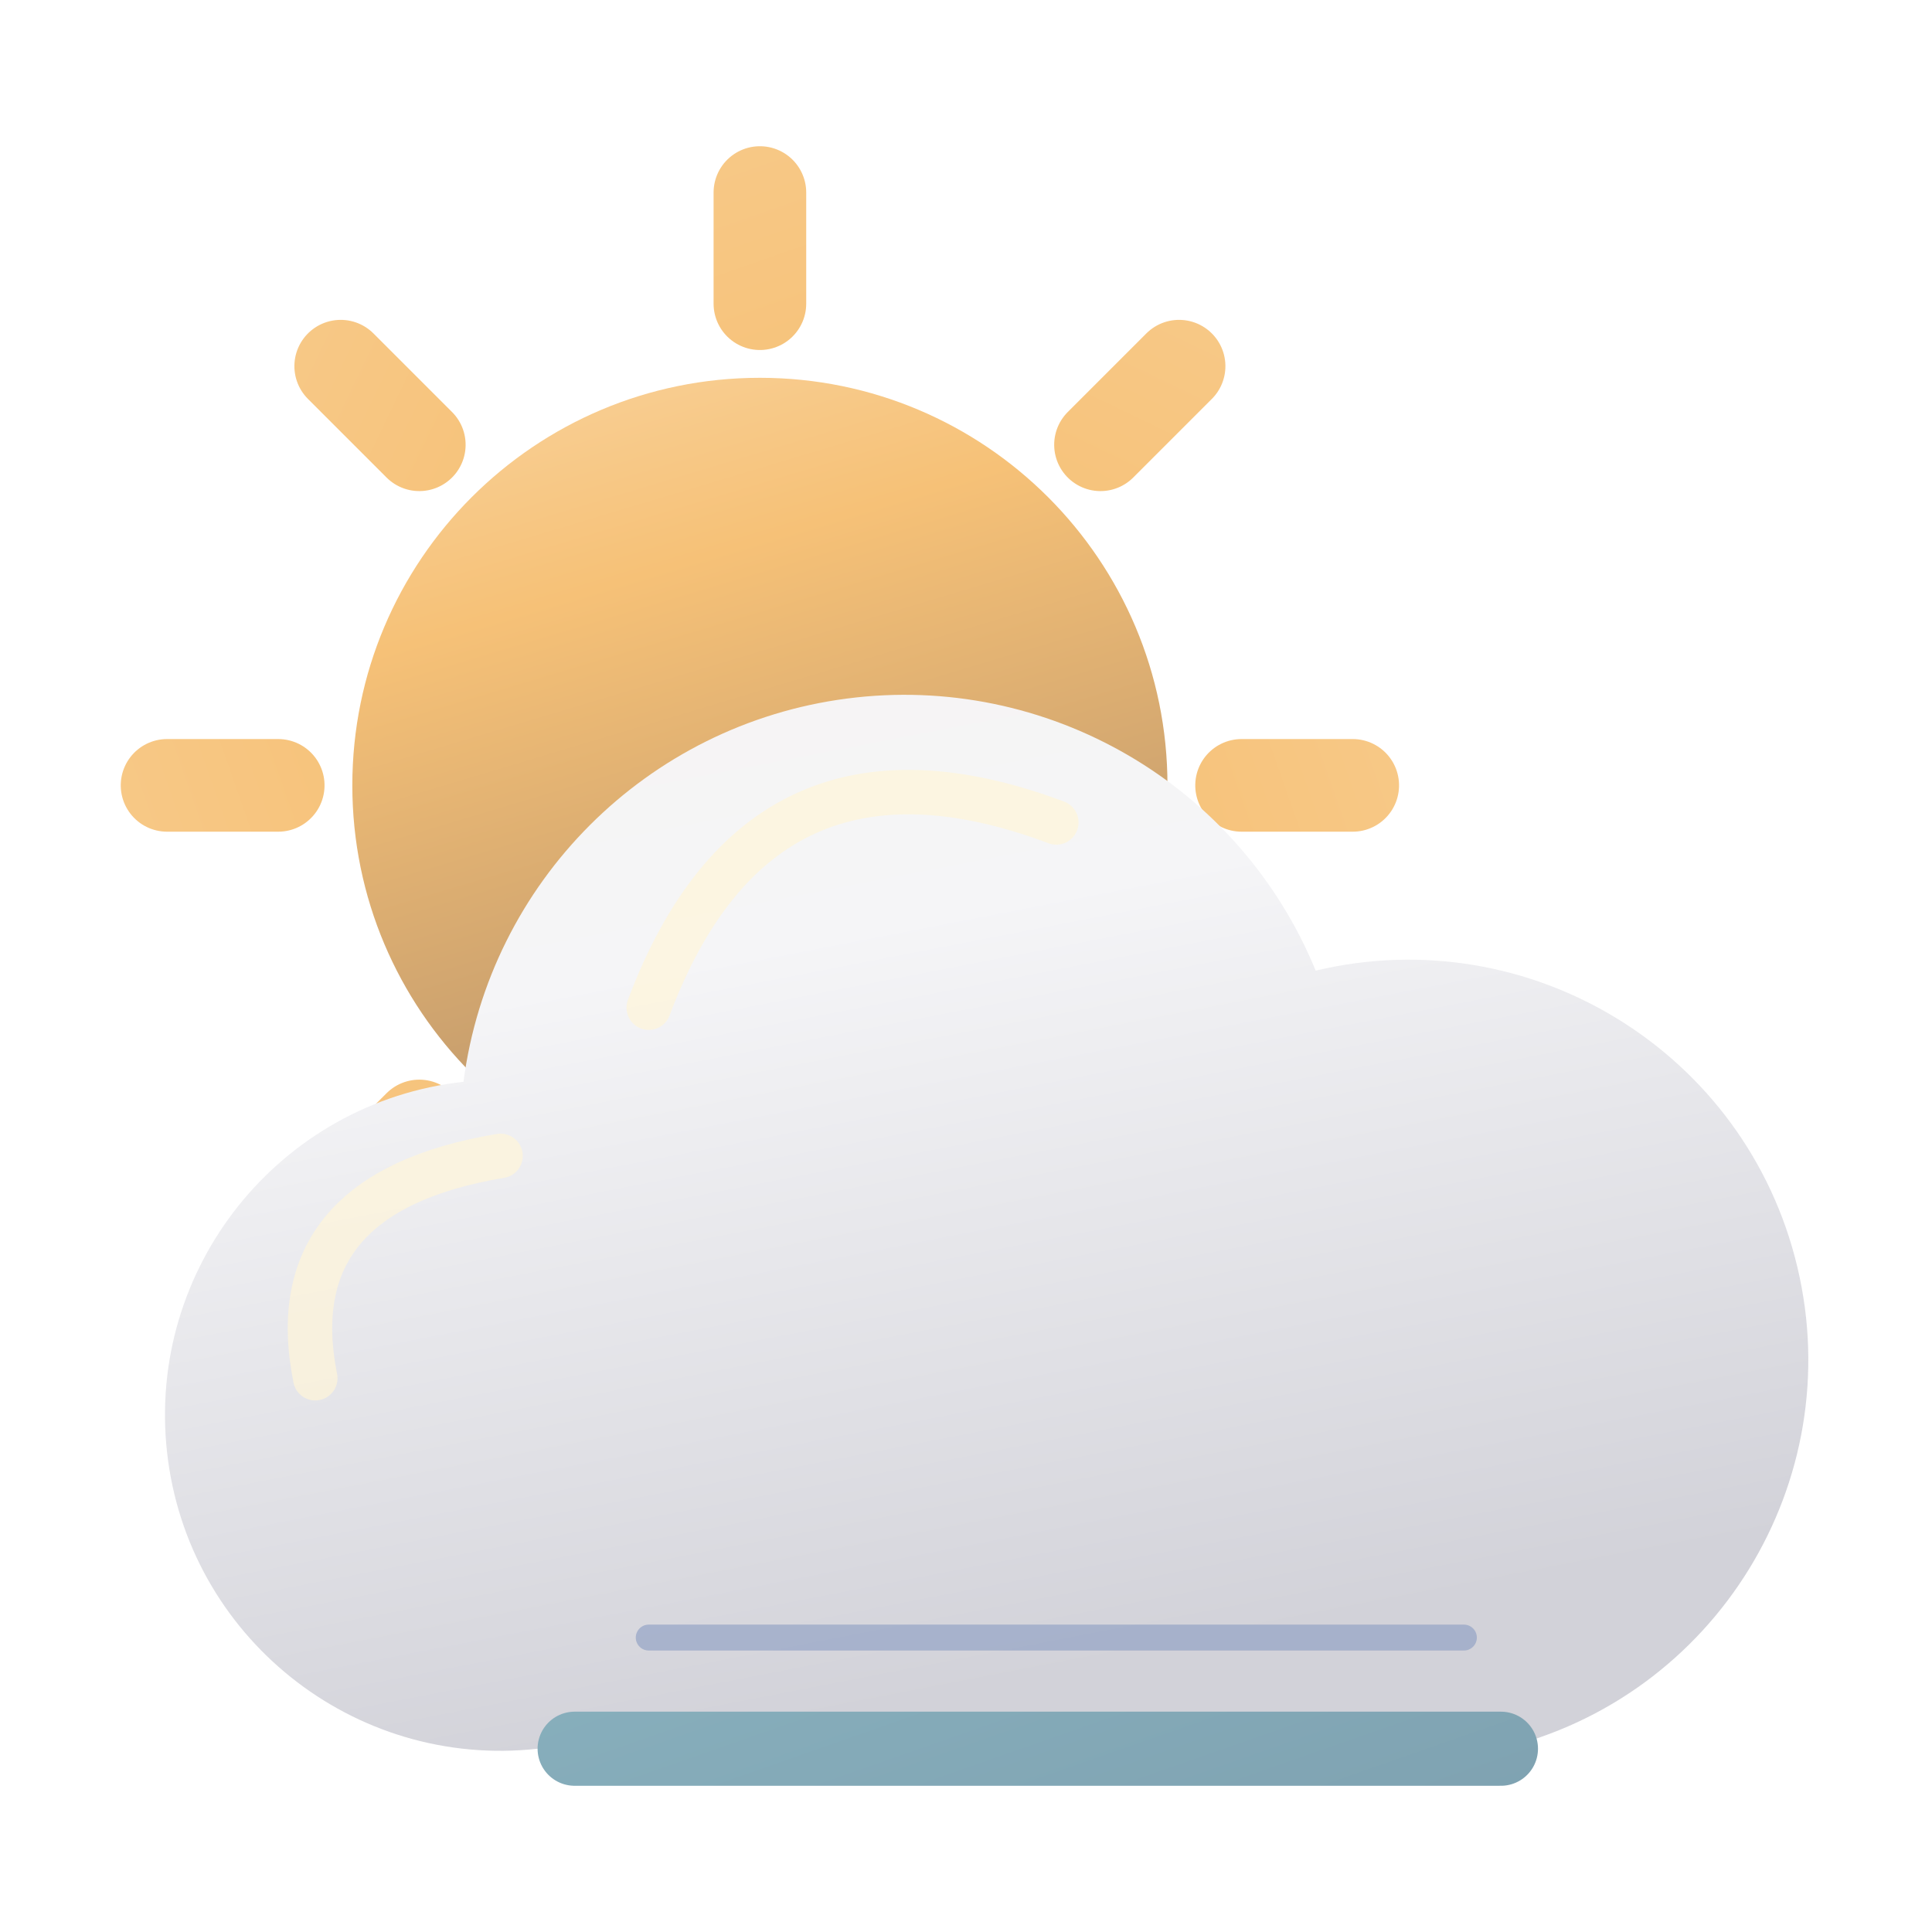
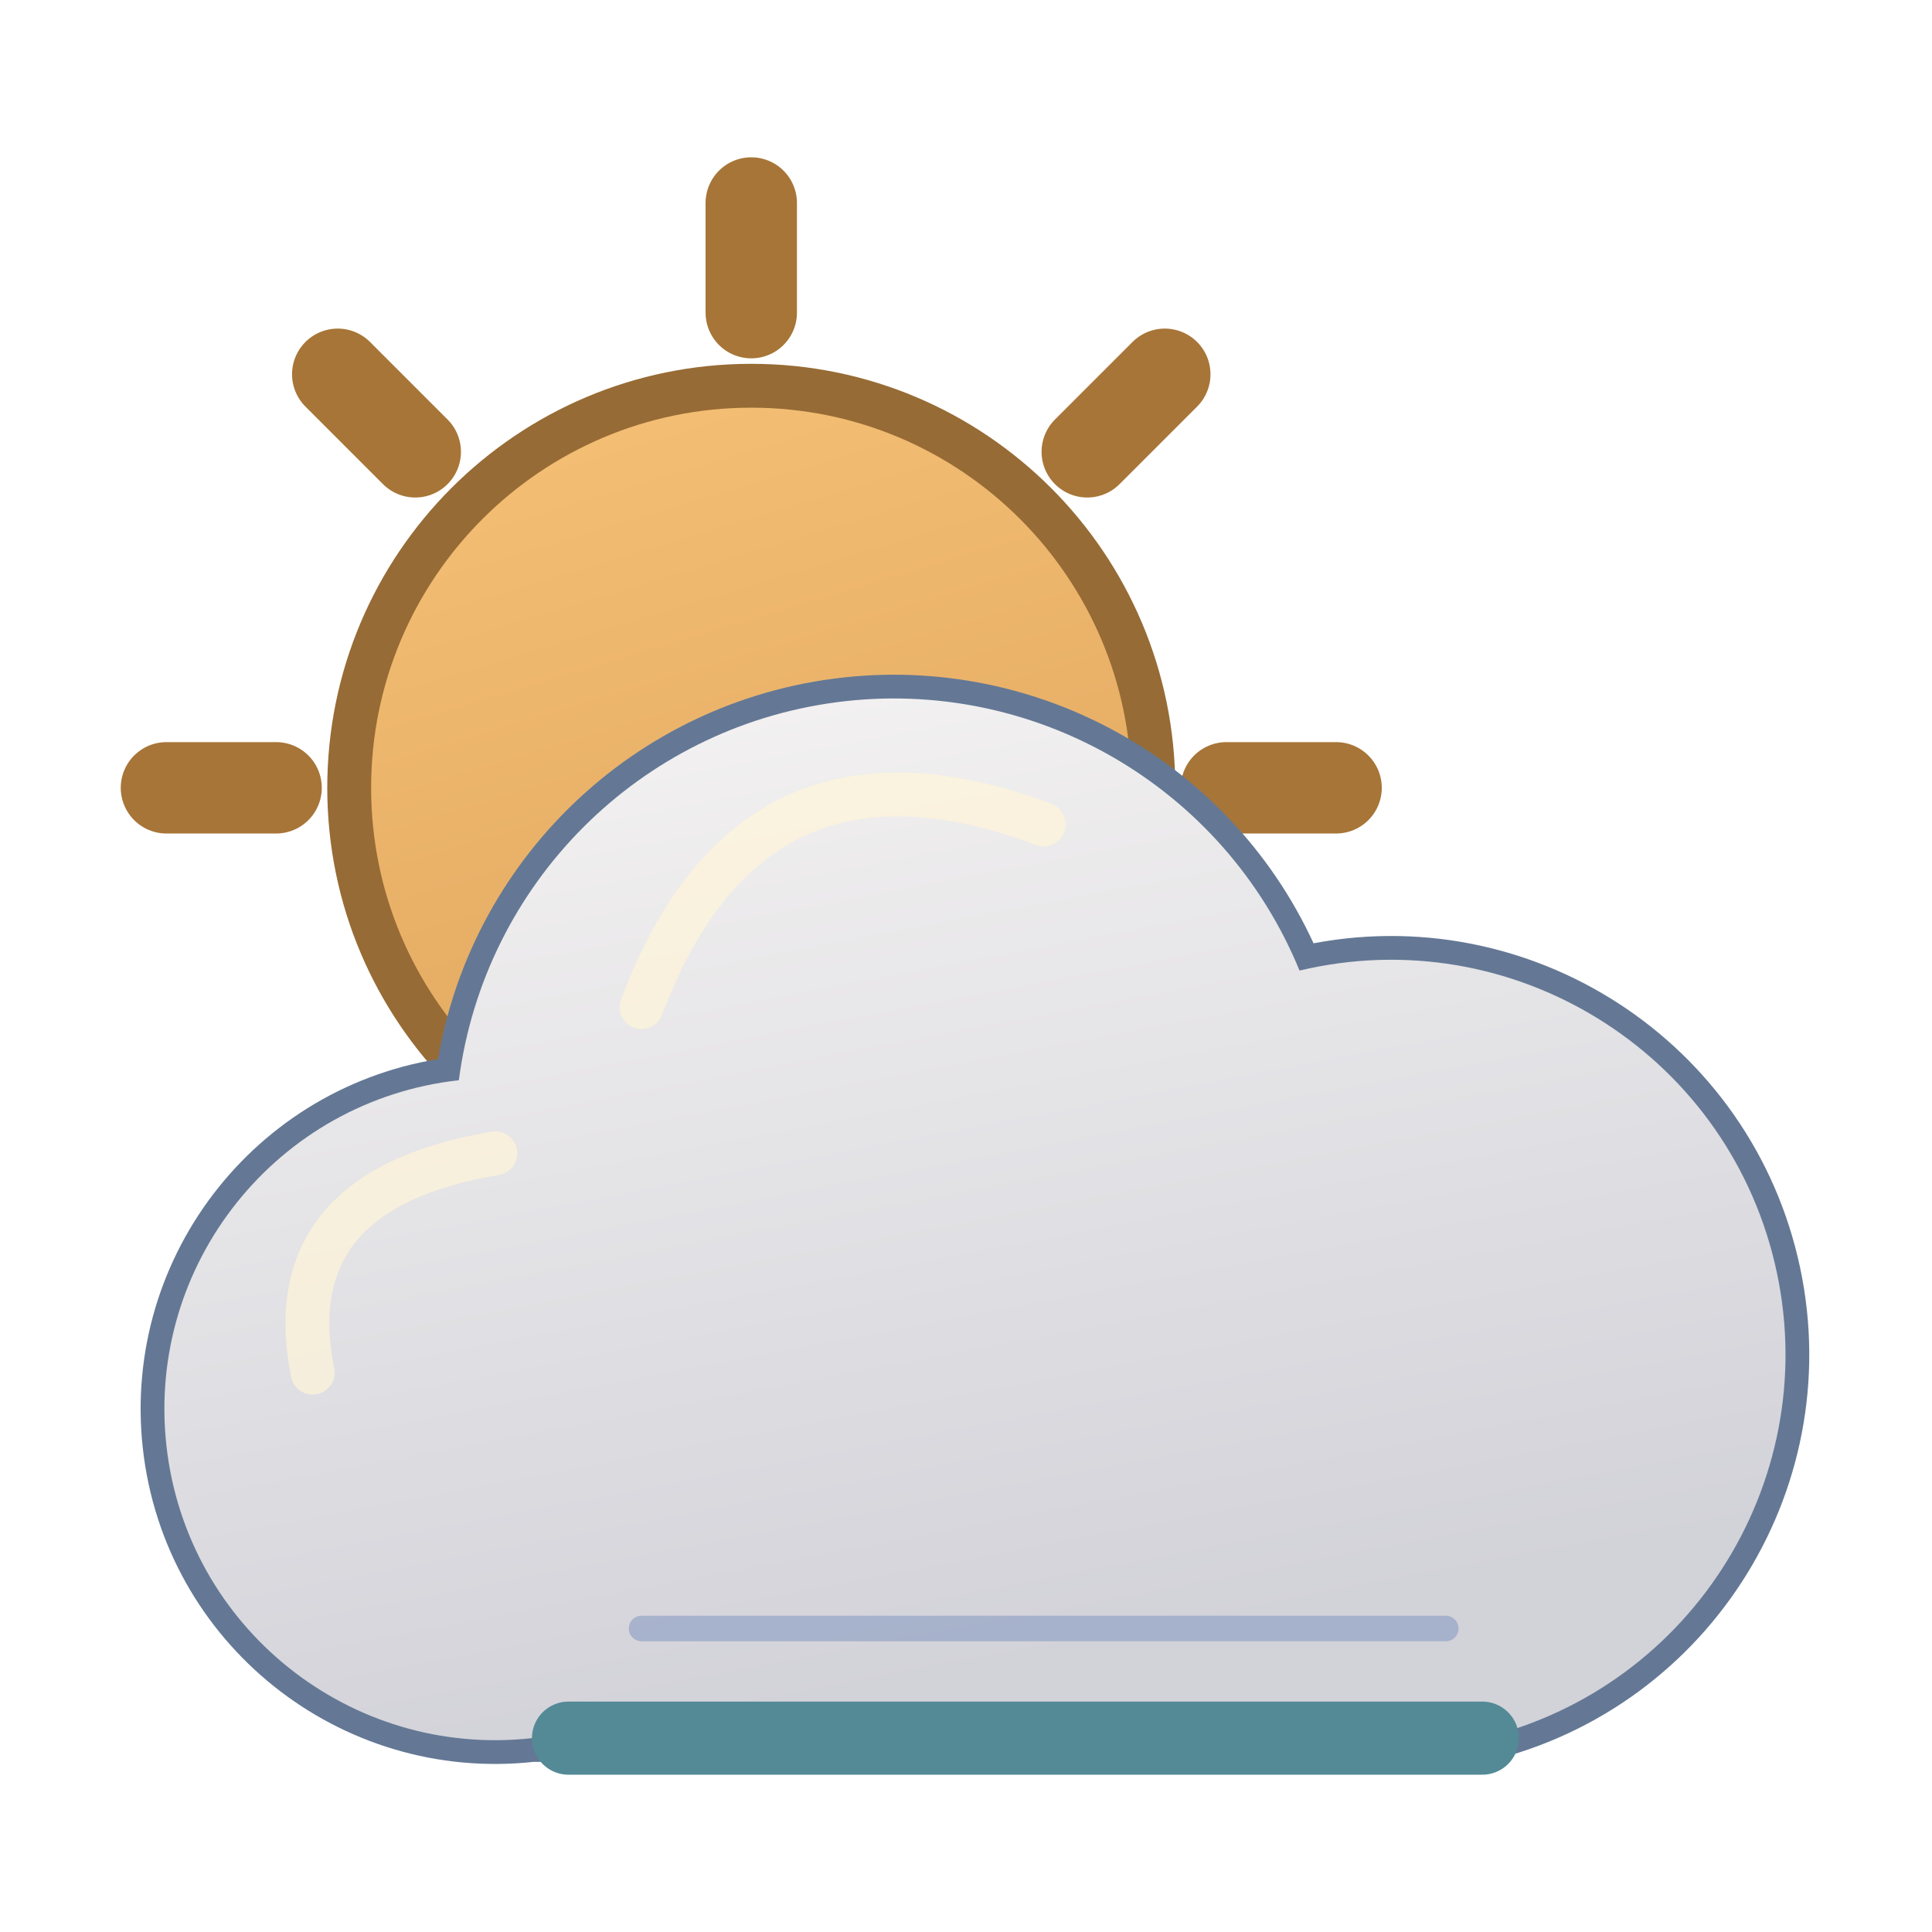
<svg xmlns="http://www.w3.org/2000/svg" width="64" height="64" viewBox="0 0 64 64">
-   <g id="frameless-artwork" transform="translate(-4.284932 -2.213699) scale(1.227397)">
+   <g id="frameless-artwork" transform="translate(-4.172973 -1.751351) scale(1.210811)">
    <defs>
      <linearGradient id="enamel" x1="0" y1="0" x2=".6" y2="1">
        <stop stop-color="#f5c3ca" />
        <stop offset=".4" stop-color="#e88bb6" />
        <stop offset="1" stop-color="#a4688f" />
      </linearGradient>
      <linearGradient id="ink" x1="0" y1="0" x2="1" y2="1">
        <stop stop-color="#f3b6c0" />
        <stop offset=".6" stop-color="#e56ea1" />
        <stop offset="1" stop-color="#a25682" />
      </linearGradient>
      <linearGradient id="gem" x1="0" y1="0" x2="1" y2="1">
        <stop stop-color="#ceb7cc" />
        <stop offset=".5" stop-color="#9272ba" />
        <stop offset="1" stop-color="#6e5991" />
      </linearGradient>
-       <linearGradient id="material-weather-1" x1="0" y1="0" x2=".3" y2="1">
-         <stop offset="0" stop-color="#f9d39d" />
-         <stop offset=".32" stop-color="#f6c177" />
-         <stop offset="1" stop-color="#b8936a" />
+     </defs>
+     <g stroke-linecap="round" stroke-linejoin="round" />
+     <defs>
+       <linearGradient id="weather-sun" x1="0" y1="0" x2=".3" y2="1">
+         <stop offset="0" stop-color="#f6c177" />
+         <stop offset="1" stop-color="#e1a75f" />
      </linearGradient>
-       <linearGradient id="material-weather-2" x1="0.0" y1="0.0" x2="22.4" y2="64.0" gradientUnits="userSpaceOnUse">
-         <stop offset="0" stop-color="#f9d39d" />
-         <stop offset=".32" stop-color="#f6c177" />
-         <stop offset="1" stop-color="#b8936a" />
-       </linearGradient>
-       <linearGradient id="material-weather-3" x1="0" y1="0" x2=".3" y2="1">
+       <linearGradient id="weather-cloud" x1="0" y1="0" x2=".3" y2="1">
        <stop offset="0" stop-color="#f6f4f3" />
-         <stop offset=".32" stop-color="#f5f5f7" />
        <stop offset="1" stop-color="#d2d2d9" />
      </linearGradient>
-       <linearGradient id="material-weather-4" x1="0.0" y1="0.0" x2="22.4" y2="64.0" gradientUnits="userSpaceOnUse">
-         <stop offset="0" stop-color="#c2dcd9" />
-         <stop offset=".32" stop-color="#9ccfd8" />
-         <stop offset="1" stop-color="#7b9cac" />
-       </linearGradient>
    </defs>
-     <g stroke-linecap="round" stroke-linejoin="round" />
-     <circle cx="24" cy="23" r="11" fill="url(#material-weather-1)" />
-     <g transform="rotate(0 24 23)">
-       <path d="M24 7v3" fill="none" stroke="url(#material-weather-2)" stroke-width="2.5" stroke-linecap="round" stroke-linejoin="round" />
+     <g data-material="authored" stroke-linejoin="round">
+       <circle cx="24" cy="23" r="11" fill="url(#weather-sun)" stroke="#976b35" stroke-width="1.2" />
+       <g transform="rotate(0 24 23)">
+         <path d="M24 7v3" fill="none" stroke="#a77537" stroke-width="2.5" stroke-linecap="round" stroke-linejoin="round" />
+       </g>
+       <g transform="rotate(45 24 23)">
+         <path d="M24 7v3" fill="none" stroke="#a77537" stroke-width="2.5" stroke-linecap="round" stroke-linejoin="round" />
+       </g>
+       <g transform="rotate(90 24 23)">
+         <path d="M24 7v3" fill="none" stroke="#a77537" stroke-width="2.5" stroke-linecap="round" stroke-linejoin="round" />
+       </g>
+       <g transform="rotate(135 24 23)">
+         <path d="M24 7v3" fill="none" stroke="#a77537" stroke-width="2.5" stroke-linecap="round" stroke-linejoin="round" />
+       </g>
+       <g transform="rotate(180 24 23)">
+         <path d="M24 7v3" fill="none" stroke="#a77537" stroke-width="2.5" stroke-linecap="round" stroke-linejoin="round" />
+       </g>
+       <g transform="rotate(225 24 23)">
+         <path d="M24 7v3" fill="none" stroke="#a77537" stroke-width="2.5" stroke-linecap="round" stroke-linejoin="round" />
+       </g>
+       <g transform="rotate(270 24 23)">
+         <path d="M24 7v3" fill="none" stroke="#a77537" stroke-width="2.5" stroke-linecap="round" stroke-linejoin="round" />
+       </g>
+       <g transform="rotate(315 24 23)">
+         <path d="M24 7v3" fill="none" stroke="#a77537" stroke-width="2.5" stroke-linecap="round" stroke-linejoin="round" />
+       </g>
+       <path d="M18 49a9 9 0 0 1-2-18 12 12 0 0 1 23-3 10 10 0 1 1 5 21Z" fill="url(#weather-cloud)" stroke="#647895" stroke-width="1.3" paint-order="stroke fill" />
+       <path d="M19 49h25" fill="none" stroke="#538a96" stroke-width="2" stroke-linecap="round" stroke-linejoin="round" />
    </g>
-     <g transform="rotate(45 24 23)">
-       <path d="M24 7v3" fill="none" stroke="url(#material-weather-2)" stroke-width="2.5" stroke-linecap="round" stroke-linejoin="round" />
-     </g>
-     <g transform="rotate(90 24 23)">
-       <path d="M24 7v3" fill="none" stroke="url(#material-weather-2)" stroke-width="2.5" stroke-linecap="round" stroke-linejoin="round" />
-     </g>
-     <g transform="rotate(135 24 23)">
-       <path d="M24 7v3" fill="none" stroke="url(#material-weather-2)" stroke-width="2.5" stroke-linecap="round" stroke-linejoin="round" />
-     </g>
-     <g transform="rotate(180 24 23)">
-       <path d="M24 7v3" fill="none" stroke="url(#material-weather-2)" stroke-width="2.5" stroke-linecap="round" stroke-linejoin="round" />
-     </g>
-     <g transform="rotate(225 24 23)">
-       <path d="M24 7v3" fill="none" stroke="url(#material-weather-2)" stroke-width="2.5" stroke-linecap="round" stroke-linejoin="round" />
-     </g>
-     <g transform="rotate(270 24 23)">
-       <path d="M24 7v3" fill="none" stroke="url(#material-weather-2)" stroke-width="2.5" stroke-linecap="round" stroke-linejoin="round" />
-     </g>
-     <g transform="rotate(315 24 23)">
-       <path d="M24 7v3" fill="none" stroke="url(#material-weather-2)" stroke-width="2.5" stroke-linecap="round" stroke-linejoin="round" />
-     </g>
-     <path d="M18 49a9 9 0 0 1-2-18 12 12 0 0 1 23-3 10 10 0 1 1 5 21Z" fill="url(#material-weather-3)" />
-     <path d="M19 49h25" fill="none" stroke="url(#material-weather-4)" stroke-width="2" stroke-linecap="round" stroke-linejoin="round" />
    <defs>
      <linearGradient id="copper" x2=".2" y2="1">
        <stop stop-color="#ffe0a3" />
        <stop offset=".35" stop-color="#e6ae62" />
        <stop offset="1" stop-color="#a7585d" />
      </linearGradient>
      <linearGradient id="jade" x2=".3" y2="1">
        <stop stop-color="#b4ead5" />
        <stop offset=".4" stop-color="#46b6a2" />
        <stop offset="1" stop-color="#306779" />
      </linearGradient>
      <linearGradient id="rose-metal" x2=".3" y2="1">
        <stop stop-color="#f8c5c2" />
        <stop offset=".35" stop-color="#df77ac" />
        <stop offset="1" stop-color="#8e477e" />
      </linearGradient>
      <linearGradient id="indigo" x2=".4" y2="1">
        <stop stop-color="#b6b5ec" />
        <stop offset=".4" stop-color="#8596ed" />
        <stop offset="1" stop-color="#494f85" />
      </linearGradient>
      <linearGradient id="paper" x2=".2" y2="1">
        <stop stop-color="#fff4df" />
        <stop offset="1" stop-color="#d8c5b9" />
      </linearGradient>
      <linearGradient id="metal" x2=".8" y2="1">
        <stop stop-color="#f3e8df" />
        <stop offset=".35" stop-color="#9cb9c6" />
        <stop offset=".5" stop-color="#d5dcde" />
        <stop offset="1" stop-color="#61788f" />
      </linearGradient>
      <radialGradient id="glass" cx=".35" cy=".27" r=".8">
        <stop stop-color="#b0a5df" />
        <stop offset=".4" stop-color="#5b70b5" />
        <stop offset=".75" stop-color="#35446d" />
        <stop offset="1" stop-color="#172b41" />
      </radialGradient>
      <linearGradient id="screen" x2=".6" y2="1">
        <stop stop-color="#354b67" />
        <stop offset=".5" stop-color="#232c46" />
        <stop offset="1" stop-color="#182339" />
      </linearGradient>
    </defs>
    <g data-material="authored" stroke-linecap="round" stroke-linejoin="round">
      <path d="M17 33q-6 1-5 6m9-10q3-8 11-5" fill="none" opacity=".7" stroke="#fff5d8" stroke-width="1.2" />
      <path d="M21 46h22" fill="none" opacity="0.6" stroke="#899bc1" stroke-width="0.7" />
    </g>
  </g>
</svg>
